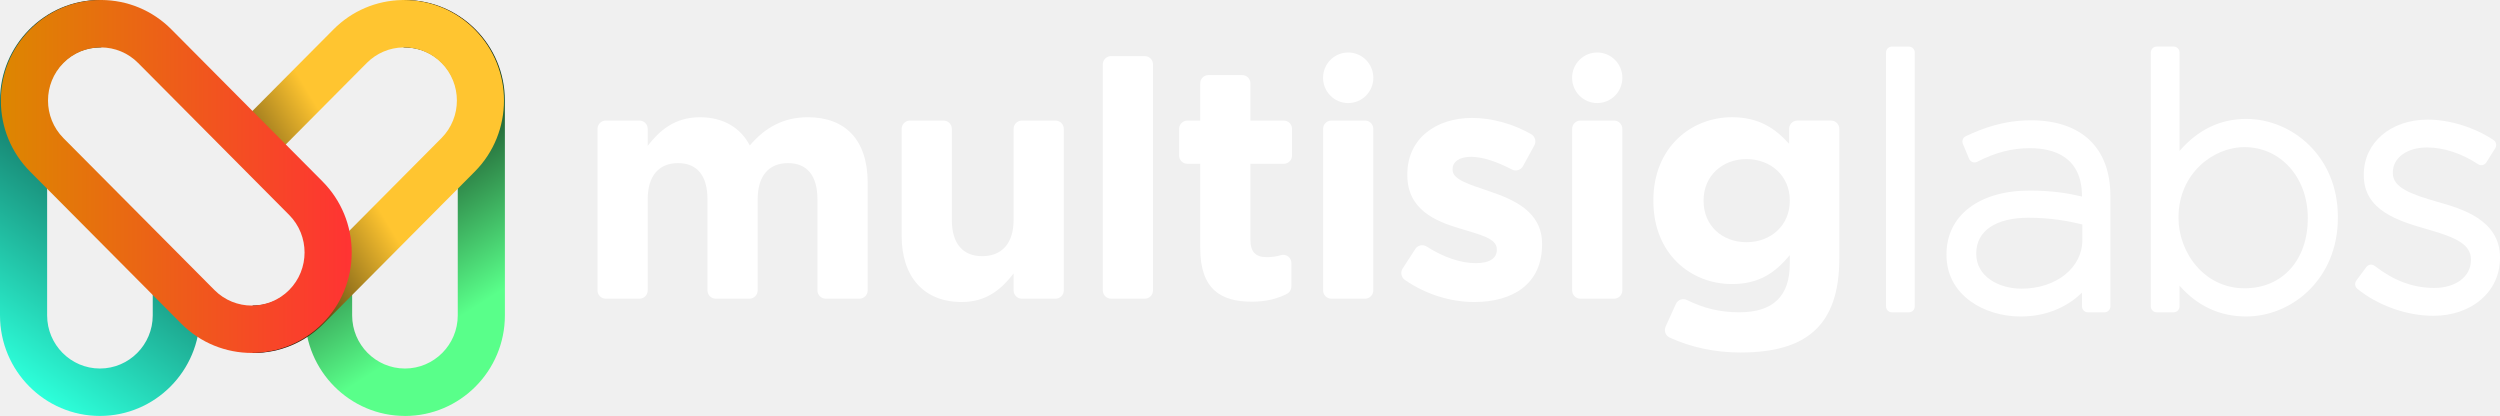
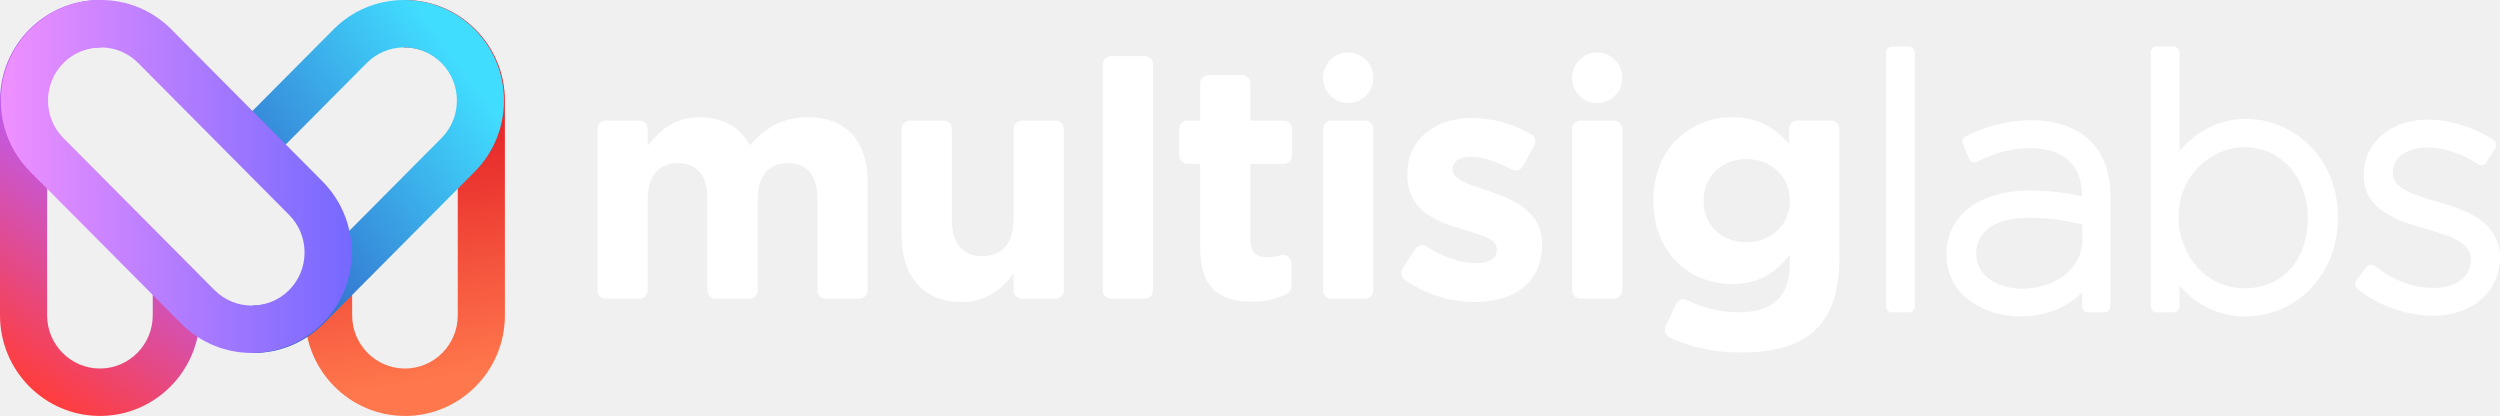
<svg xmlns="http://www.w3.org/2000/svg" width="571" height="95" viewBox="0 0 571 95" fill="none">
-   <g clip-path="url(#clip0_178_351)">
-     <path d="M188.589 68.219C187.548 68.219 186.705 67.37 186.705 66.324V45.526C186.705 40.061 184.292 37.255 179.991 37.255C175.69 37.255 173.052 40.061 173.052 45.526V66.324C173.052 67.37 172.209 68.219 171.169 68.219H163.472C162.432 68.219 161.588 67.37 161.588 66.324V45.526C161.588 40.061 159.175 37.255 154.874 37.255C150.573 37.255 147.936 40.061 147.936 45.526V66.324C147.936 67.37 147.093 68.219 146.052 68.219H138.356C137.315 68.219 136.472 67.37 136.472 66.324V29.434C136.472 28.388 137.315 27.539 138.356 27.539H146.052C147.093 27.539 147.936 28.388 147.936 29.434V33.306C150.578 29.89 154.045 26.777 159.857 26.777C165.136 26.777 169.137 29.128 171.249 33.23C174.797 29.055 179.017 26.777 184.525 26.777C193.051 26.777 198.178 31.939 198.178 41.731V66.324C198.178 67.37 197.335 68.219 196.294 68.219H188.598H188.589Z" fill="white" />
+   <g clip-path="url(#clip0_273_101)">
+     <path d="M188.589 68.219C187.548 68.219 186.705 67.371 186.705 66.324V45.526C186.705 40.061 184.292 37.255 179.991 37.255C175.69 37.255 173.052 40.061 173.052 45.526V66.324C173.052 67.371 172.209 68.219 171.169 68.219H163.472C162.432 68.219 161.588 67.371 161.588 66.324V45.526C161.588 40.061 159.175 37.255 154.874 37.255C150.573 37.255 147.936 40.061 147.936 45.526V66.324C147.936 67.371 147.093 68.219 146.052 68.219H138.356C137.315 68.219 136.472 67.371 136.472 66.324V29.435C136.472 28.388 137.315 27.539 138.356 27.539H146.052C147.093 27.539 147.936 28.388 147.936 29.435V33.306C150.578 29.89 154.045 26.777 159.857 26.777C165.136 26.777 169.137 29.128 171.249 33.23C174.797 29.055 179.017 26.777 184.525 26.777C193.051 26.777 198.178 31.939 198.178 41.731V66.324C198.178 67.371 197.335 68.219 196.294 68.219H188.598H188.589Z" fill="white" />
    <path d="M231.511 66.324V62.452C228.869 65.868 225.474 68.981 219.666 68.981C210.992 68.981 205.937 63.215 205.937 53.878V29.439C205.937 28.392 206.78 27.544 207.821 27.544H215.517C216.558 27.544 217.401 28.392 217.401 29.439V50.237C217.401 55.701 219.966 58.508 224.339 58.508C228.712 58.508 231.506 55.701 231.506 50.237V29.439C231.506 28.392 232.35 27.544 233.39 27.544H241.087C242.127 27.544 242.97 28.392 242.97 29.439V66.328C242.97 67.375 242.127 68.223 241.087 68.223H233.39C232.35 68.223 231.506 67.375 231.506 66.328L231.511 66.324Z" fill="white" />
-     <path d="M251.882 66.324V14.71C251.882 13.664 252.725 12.815 253.766 12.815H261.462C262.503 12.815 263.346 13.664 263.346 14.71V66.324C263.346 67.37 262.503 68.219 261.462 68.219H253.766C252.725 68.219 251.882 67.37 251.882 66.324Z" fill="white" />
-     <path d="M285.901 68.905C278.887 68.905 274.133 66.098 274.133 56.685V37.408H271.19C270.15 37.408 269.307 36.56 269.307 35.513V29.439C269.307 28.392 270.15 27.544 271.19 27.544H274.133V19.042C274.133 17.995 274.976 17.147 276.016 17.147H283.713C284.753 17.147 285.596 17.995 285.596 19.042V27.544H293.217C294.257 27.544 295.1 28.392 295.1 29.439V35.513C295.1 36.56 294.257 37.408 293.217 37.408H285.596V54.79C285.596 57.448 286.727 58.738 289.292 58.738C290.463 58.738 291.562 58.576 292.593 58.273C293.773 57.93 294.948 58.828 294.948 60.065V65.43C294.948 66.152 294.54 66.806 293.898 67.131C291.723 68.232 289.198 68.905 285.897 68.905H285.901Z" fill="white" />
+     <path d="M251.882 66.324V14.71C251.882 13.664 252.725 12.815 253.766 12.815H261.462C262.503 12.815 263.346 13.664 263.346 14.71V66.324C263.346 67.371 262.503 68.219 261.462 68.219H253.766C252.725 68.219 251.882 67.371 251.882 66.324Z" fill="white" />
+     <path d="M285.901 68.905C278.887 68.905 274.133 66.098 274.133 56.685V37.408H271.19C270.15 37.408 269.307 36.56 269.307 35.513V29.439C269.307 28.392 270.15 27.544 271.19 27.544H274.133V19.042C274.133 17.996 274.976 17.147 276.016 17.147H283.713C284.753 17.147 285.596 17.996 285.596 19.042V27.544H293.217C294.257 27.544 295.1 28.392 295.1 29.439V35.513C295.1 36.56 294.257 37.408 293.217 37.408H285.596V54.79C285.596 57.448 286.727 58.738 289.292 58.738C290.463 58.738 291.562 58.576 292.593 58.273C293.773 57.931 294.948 58.828 294.948 60.065V65.43C294.948 66.152 294.54 66.806 293.898 67.131C291.723 68.232 289.198 68.905 285.897 68.905H285.901Z" fill="white" />
    <path d="M302.196 66.324V29.434C302.196 28.388 303.039 27.539 304.079 27.539H311.776C312.816 27.539 313.66 28.388 313.66 29.434V66.324C313.66 67.37 312.816 68.219 311.776 68.219H304.079C303.039 68.219 302.196 67.37 302.196 66.324Z" fill="white" />
-     <path d="M336.744 68.981C331.6 68.981 325.89 67.411 320.872 63.932C320.033 63.35 319.809 62.195 320.365 61.337L323.253 56.87C323.814 55.999 324.971 55.746 325.841 56.301C329.739 58.801 333.717 60.105 337.049 60.105C340.382 60.105 341.875 58.892 341.875 57.069V56.915C341.875 54.411 337.951 53.576 333.502 52.209C327.846 50.539 321.432 47.881 321.432 39.989V39.836C321.432 31.564 328.07 26.935 336.22 26.935C340.754 26.935 345.643 28.297 349.742 30.662C350.63 31.176 350.94 32.318 350.442 33.22L347.845 37.95C347.351 38.852 346.23 39.19 345.32 38.712C341.875 36.898 338.538 35.815 335.991 35.815C333.201 35.815 331.766 37.029 331.766 38.622V38.775C331.766 41.054 335.614 42.114 339.987 43.631C345.643 45.53 352.209 48.26 352.209 55.697V55.85C352.209 64.884 345.495 68.981 336.744 68.981Z" fill="white" />
+     <path d="M336.744 68.981C331.6 68.981 325.89 67.411 320.872 63.932C320.033 63.35 319.809 62.195 320.365 61.337L323.253 56.87C323.814 55.999 324.971 55.746 325.841 56.301C329.739 58.801 333.717 60.105 337.049 60.105C340.382 60.105 341.875 58.892 341.875 57.069V56.915C341.875 54.411 337.951 53.576 333.502 52.209C327.846 50.539 321.432 47.881 321.432 39.989V39.836C321.432 31.564 328.07 26.935 336.22 26.935C340.754 26.935 345.643 28.297 349.742 30.662C350.63 31.176 350.94 32.318 350.442 33.221L347.845 37.95C347.351 38.852 346.23 39.19 345.32 38.712C341.875 36.898 338.538 35.815 335.991 35.815C333.201 35.815 331.766 37.029 331.766 38.622V38.775C331.766 41.054 335.614 42.114 339.987 43.631C345.643 45.53 352.209 48.26 352.209 55.697V55.85C352.209 64.884 345.495 68.981 336.744 68.981Z" fill="white" />
    <path d="M359.075 66.324V29.434C359.075 28.388 359.919 27.539 360.959 27.539H368.656C369.696 27.539 370.539 28.388 370.539 29.434V66.324C370.539 67.37 369.696 68.219 368.656 68.219H360.959C359.919 68.219 359.075 67.37 359.075 66.324Z" fill="white" />
-     <path d="M397.549 80.515C391.687 80.515 386.129 79.306 381.353 77.099C380.411 76.662 379.998 75.538 380.429 74.586L382.766 69.437C383.205 68.462 384.362 68.052 385.313 68.526C388.91 70.312 392.628 71.328 397.248 71.328C405.092 71.328 408.788 67.533 408.788 60.245V58.273C405.393 62.371 401.697 64.875 395.584 64.875C386.156 64.875 377.63 57.967 377.63 45.9V45.747C377.63 33.604 386.304 26.772 395.584 26.772C401.845 26.772 405.541 29.43 408.636 32.846V29.43C408.636 28.383 409.479 27.535 410.519 27.535H418.216C419.256 27.535 420.099 28.383 420.099 29.43V59.032C420.099 74.365 412.556 80.511 397.544 80.511L397.549 80.515ZM408.788 45.751C408.788 40.21 404.487 36.339 398.907 36.339C393.328 36.339 389.099 40.21 389.099 45.751V45.905C389.099 51.523 393.324 55.318 398.907 55.318C404.491 55.318 408.788 51.446 408.788 45.905V45.751Z" fill="white" />
+     <path d="M397.549 80.515C391.687 80.515 386.129 79.306 381.353 77.099C380.411 76.662 379.998 75.538 380.429 74.586L382.766 69.437C383.205 68.463 384.362 68.052 385.313 68.526C388.91 70.313 392.628 71.328 397.248 71.328C405.092 71.328 408.788 67.533 408.788 60.245V58.273C405.393 62.371 401.697 64.875 395.584 64.875C386.156 64.875 377.63 57.967 377.63 45.9V45.747C377.63 33.604 386.304 26.772 395.584 26.772C401.845 26.772 405.541 29.43 408.636 32.846V29.43C408.636 28.383 409.479 27.535 410.519 27.535H418.216C419.256 27.535 420.099 28.383 420.099 29.43V59.032C420.099 74.365 412.556 80.511 397.544 80.511L397.549 80.515ZM408.788 45.752C408.788 40.21 404.487 36.339 398.907 36.339C393.328 36.339 389.099 40.21 389.099 45.752V45.905C389.099 51.523 393.324 55.318 398.907 55.318C404.491 55.318 408.788 51.446 408.788 45.905V45.752Z" fill="white" />
    <path d="M307.928 23.541C311.098 23.541 313.669 20.955 313.669 17.765C313.669 14.575 311.098 11.989 307.928 11.989C304.757 11.989 302.187 14.575 302.187 17.765C302.187 20.955 304.757 23.541 307.928 23.541Z" fill="white" />
    <path d="M364.807 23.541C367.978 23.541 370.548 20.955 370.548 17.765C370.548 14.575 367.978 11.989 364.807 11.989C361.637 11.989 359.067 14.575 359.067 17.765C359.067 20.955 361.637 23.541 364.807 23.541Z" fill="white" />
-     <path d="M435.986 10.64H432.115C431.372 10.64 430.769 11.246 430.769 11.994V69.983C430.769 70.731 431.372 71.337 432.115 71.337H435.986C436.729 71.337 437.331 70.731 437.331 69.983V11.994C437.331 11.246 436.729 10.64 435.986 10.64Z" fill="white" />
-     <path d="M463.851 27.481C457.59 27.481 452.827 29.313 448.992 31.104C448.338 31.411 448.037 32.183 448.32 32.855L449.741 36.271C450.042 36.997 450.899 37.313 451.594 36.952C455.72 34.831 459.541 33.843 463.614 33.843C469.05 33.843 475.531 35.756 475.531 44.88V44.89C472.404 44.141 468.7 43.527 463.533 43.527C452.02 43.527 444.579 49.235 444.579 58.066V58.224C444.579 62.565 446.49 66.233 450.105 68.837C453.15 71.03 457.294 72.289 461.479 72.289C468.215 72.289 472.727 69.536 475.531 66.843V69.979C475.531 70.728 476.132 71.332 476.876 71.332H480.666C481.411 71.332 482.012 70.728 482.012 69.979V44.718C482.012 33.762 475.392 27.476 463.847 27.476L463.851 27.481ZM463.3 49.731C468.395 49.731 472.49 50.503 475.611 51.261V54.812C475.611 61.152 469.637 65.931 461.717 65.931C456.577 65.931 451.378 63.206 451.378 57.989V57.831C451.378 52.759 455.832 49.731 463.295 49.731H463.3Z" fill="white" />
+     <path d="M435.986 10.64H432.115C431.372 10.64 430.77 11.246 430.77 11.994V69.983C430.77 70.731 431.372 71.337 432.115 71.337H435.986C436.729 71.337 437.331 70.731 437.331 69.983V11.994C437.331 11.246 436.729 10.64 435.986 10.64Z" fill="white" />
+     <path d="M463.851 27.481C457.59 27.481 452.827 29.313 448.992 31.104C448.338 31.411 448.037 32.182 448.32 32.855L449.741 36.271C450.042 36.997 450.899 37.313 451.594 36.952C455.72 34.831 459.541 33.843 463.614 33.843C469.05 33.843 475.531 35.756 475.531 44.88V44.889C472.404 44.14 468.7 43.527 463.533 43.527C452.02 43.527 444.579 49.235 444.579 58.066V58.224C444.579 62.565 446.49 66.233 450.105 68.837C453.15 71.03 457.294 72.289 461.479 72.289C468.215 72.289 472.727 69.536 475.531 66.842V69.979C475.531 70.728 476.132 71.332 476.876 71.332H480.666C481.411 71.332 482.012 70.728 482.012 69.979V44.718C482.012 33.762 475.392 27.476 463.847 27.476L463.851 27.481ZM463.3 49.731C468.395 49.731 472.49 50.503 475.611 51.261V54.812C475.611 61.152 469.637 65.931 461.717 65.931C456.577 65.931 451.378 63.205 451.378 57.989V57.831C451.378 52.759 455.832 49.731 463.295 49.731H463.3Z" fill="white" />
    <path d="M513.044 27.16C507.115 27.16 502.006 29.619 497.808 34.479V11.989C497.808 11.24 497.207 10.636 496.462 10.636H492.592C491.847 10.636 491.246 11.24 491.246 11.989V69.979C491.246 70.728 491.847 71.332 492.592 71.332H496.462C497.207 71.332 497.808 70.728 497.808 69.979V65.254C501.916 69.924 507.025 72.284 513.044 72.284C523.333 72.284 533.971 63.846 533.971 49.722V49.564C533.971 35.54 523.333 27.16 513.044 27.16ZM527.096 49.722V49.88C527.096 59.429 521.292 65.845 512.649 65.845C503.338 65.845 497.57 57.52 497.57 49.804V49.646C497.57 39.736 505.397 33.604 512.649 33.604C520.884 33.604 527.096 40.535 527.096 49.727V49.722Z" fill="white" />
-     <path d="M556.764 46.121C550.768 44.384 546.525 42.9 546.525 39.556V39.398C546.525 36.032 549.736 33.681 554.338 33.681C558.137 33.681 562.272 35.039 565.995 37.507C566.623 37.922 567.47 37.742 567.869 37.101L569.924 33.843C570.314 33.221 570.143 32.399 569.533 31.993C565.232 29.11 559.473 27.318 554.495 27.318C546.027 27.318 539.887 32.598 539.887 39.872V40.03C539.887 48.152 547.902 50.485 554.342 52.353L554.683 52.452C560.958 54.23 564.362 55.841 564.362 59.253V59.41C564.362 63.151 560.922 65.764 555.997 65.764C551.073 65.764 546.7 64.067 542.367 60.724C541.771 60.263 540.919 60.385 540.47 60.99L538.178 64.09C537.748 64.672 537.851 65.489 538.407 65.949C543.058 69.762 549.709 72.131 555.76 72.131C564.591 72.131 571 66.585 571 58.941V58.783C571 50.142 562.084 47.624 556.76 46.121H556.764Z" fill="white" />
-     <path d="M22.825 95C10.239 95 0 84.698 0 72.036V22.964C0 10.302 10.239 0 22.825 0C22.914 0 23.009 0 23.103 0C23.215 0 23.331 0 23.448 0.005L23.148 10.83C23.103 10.83 23.062 10.83 23.022 10.83H22.825C16.173 10.83 10.764 16.272 10.764 22.959V72.036C10.764 78.728 16.173 84.17 22.825 84.17C29.476 84.17 34.885 78.728 34.885 72.036V65.128H45.649V72.036C45.649 84.698 35.41 95 22.825 95Z" fill="url(#paint0_linear_178_351)" />
-     <path d="M92.491 95C79.906 95 69.667 84.698 69.667 72.036V65.132H80.431V72.036C80.431 78.728 85.84 84.17 92.491 84.17C99.143 84.17 104.552 78.728 104.552 72.036V22.964C104.552 16.272 99.143 10.83 92.491 10.83H92.294C92.254 10.83 92.209 10.83 92.168 10.83L91.868 0.009C91.984 0.009 92.101 0.009 92.213 0.005C92.307 0.005 92.402 0.005 92.491 0.005C105.076 0.005 115.316 10.306 115.316 22.968V72.045C115.316 84.707 105.076 95.009 92.491 95.009V95Z" fill="url(#paint1_linear_178_351)" />
-     <path d="M57.822 80.623C57.75 80.623 57.683 80.623 57.611 80.623L57.709 69.794C60.966 69.816 64.029 68.562 66.339 66.242L100.829 31.542C105.529 26.808 105.529 19.11 100.829 14.381C98.551 12.089 95.523 10.83 92.299 10.83C92.258 10.83 92.213 10.83 92.173 10.83H92.106C88.962 10.88 86.001 12.143 83.772 14.381L61.468 36.821L53.857 29.164L76.161 6.724C80.364 2.491 85.957 0.108 91.904 0.005C92.038 0.005 92.164 0.005 92.294 0.005C98.394 0.005 104.126 2.392 108.436 6.728C117.334 15.681 117.334 30.247 108.436 39.199L73.945 73.9C69.626 78.241 63.912 80.623 57.822 80.623Z" fill="url(#paint2_linear_178_351)" />
-     <path d="M57.512 80.614C51.668 80.614 45.824 78.376 41.375 73.9L6.88 39.199C2.57 34.863 0.197 29.096 0.197 22.964C0.197 16.831 2.57 11.065 6.88 6.728C11.19 2.392 16.922 0 23.017 0C29.113 0 34.845 2.387 39.155 6.724L73.645 41.424C77.955 45.761 80.328 51.527 80.328 57.66C80.328 63.792 77.955 69.559 73.645 73.895C69.196 78.372 63.352 80.61 57.508 80.61L57.512 80.614ZM23.017 10.83C19.797 10.83 16.77 12.093 14.491 14.386C9.791 19.115 9.791 26.813 14.491 31.546L48.982 66.247C53.682 70.976 61.334 70.976 66.038 66.247C70.739 61.518 70.739 53.82 66.038 49.086L31.548 14.386C29.27 12.093 26.242 10.83 23.022 10.83H23.017Z" fill="url(#paint3_linear_178_351)" />
+     <path d="M556.764 46.121C550.768 44.384 546.525 42.9 546.525 39.556V39.398C546.525 36.032 549.736 33.681 554.338 33.681C558.137 33.681 562.272 35.039 565.995 37.507C566.623 37.922 567.47 37.742 567.869 37.101L569.924 33.843C570.314 33.22 570.143 32.399 569.533 31.993C565.232 29.11 559.473 27.318 554.495 27.318C546.027 27.318 539.887 32.598 539.887 39.872V40.03C539.887 48.152 547.902 50.485 554.342 52.353L554.683 52.452C560.958 54.23 564.362 55.841 564.362 59.252V59.41C564.362 63.151 560.922 65.764 555.997 65.764C551.073 65.764 546.7 64.067 542.367 60.724C541.771 60.263 540.919 60.385 540.47 60.99L538.178 64.09C537.748 64.672 537.851 65.489 538.407 65.949C543.058 69.762 549.709 72.131 555.76 72.131C564.591 72.131 571 66.585 571 58.941V58.783C571 50.142 562.084 47.624 556.76 46.121H556.764Z" fill="white" />
+     <path d="M22.825 95C10.239 95 0 84.698 0 72.036V22.964C0 10.302 10.239 0 22.825 0C22.914 0 23.009 0 23.103 0C23.215 0 23.331 0 23.448 0.005L23.148 10.83C23.103 10.83 23.062 10.83 23.022 10.83H22.825C16.173 10.83 10.764 16.272 10.764 22.959V72.036C10.764 78.728 16.173 84.17 22.825 84.17C29.476 84.17 34.885 78.728 34.885 72.036V65.128H45.649V72.036C45.649 84.698 35.41 95 22.825 95Z" fill="url(#paint0_linear_273_101)" />
+     <path d="M92.491 95C79.906 95 69.667 84.698 69.667 72.036V65.132H80.431V72.036C80.431 78.728 85.84 84.17 92.491 84.17C99.143 84.17 104.552 78.728 104.552 72.036V22.964C104.552 16.272 99.143 10.83 92.491 10.83H92.294C92.254 10.83 92.209 10.83 92.168 10.83L91.868 0.009C91.984 0.009 92.101 0.009 92.213 0.005C92.307 0.005 92.402 0.005 92.491 0.005C105.076 0.005 115.316 10.306 115.316 22.968V72.045C115.316 84.707 105.076 95.009 92.491 95.009V95Z" fill="url(#paint1_linear_273_101)" />
+     <path d="M57.822 80.623C57.75 80.623 57.683 80.623 57.611 80.623L57.709 69.794C60.966 69.816 64.029 68.562 66.339 66.242L100.829 31.542C105.529 26.808 105.529 19.11 100.829 14.381C98.551 12.089 95.523 10.83 92.299 10.83C92.258 10.83 92.213 10.83 92.173 10.83H92.106C88.962 10.88 86.001 12.143 83.772 14.381L61.468 36.821L53.857 29.164L76.161 6.724C80.364 2.491 85.957 0.108 91.904 0.005C92.038 0.005 92.164 0.005 92.294 0.005C98.394 0.005 104.126 2.392 108.436 6.728C117.334 15.681 117.334 30.247 108.436 39.199L73.945 73.9C69.626 78.241 63.912 80.623 57.822 80.623Z" fill="url(#paint2_linear_273_101)" />
+     <path d="M57.512 80.614C51.668 80.614 45.824 78.376 41.375 73.9L6.88 39.199C2.57 34.863 0.197 29.096 0.197 22.964C0.197 16.831 2.57 11.065 6.88 6.728C11.19 2.392 16.922 0 23.017 0C29.113 0 34.845 2.387 39.155 6.724L73.645 41.424C77.955 45.761 80.328 51.527 80.328 57.66C80.328 63.792 77.955 69.559 73.645 73.895C69.196 78.372 63.352 80.61 57.508 80.61L57.512 80.614ZM23.017 10.83C19.797 10.83 16.77 12.093 14.491 14.386C9.791 19.115 9.791 26.813 14.491 31.546L48.982 66.247C53.682 70.976 61.334 70.976 66.038 66.247C70.739 61.518 70.739 53.82 66.038 49.086L31.548 14.386C29.27 12.093 26.242 10.83 23.022 10.83H23.017Z" fill="url(#paint3_linear_273_101)" />
  </g>
  <defs>
-     <linearGradient id="paint0_linear_178_351" x1="-1.803" y1="82.248" x2="53.764" y2="4.787" gradientUnits="userSpaceOnUse">
-       <stop stop-color="#2DFFDA" />
-       <stop offset="1" />
+     <linearGradient id="paint0_linear_273_101" x1="-1.803" y1="82.248" x2="53.764" y2="4.787" gradientUnits="userSpaceOnUse">
+       <stop stop-color="#FF3D3D" />
+       <stop offset="0.568" stop-color="#B85EFF" />
    </linearGradient>
-     <linearGradient id="paint1_linear_178_351" x1="107.332" y1="70.967" x2="77.008" y2="23.6" gradientUnits="userSpaceOnUse">
-       <stop stop-color="#59FF8A" />
-       <stop offset="1" />
+     <linearGradient id="paint1_linear_273_101" x1="110" y1="85" x2="99.665" y2="24.057" gradientUnits="userSpaceOnUse">
+       <stop stop-color="#FF774C" />
+       <stop offset="0.828" stop-color="#E82C2C" />
    </linearGradient>
-     <linearGradient id="paint2_linear_178_351" x1="80.22" y1="37.146" x2="47.187" y2="57.134" gradientUnits="userSpaceOnUse">
-       <stop stop-color="#FFC530" />
-       <stop offset="1" />
+     <linearGradient id="paint2_linear_273_101" x1="105" y1="14" x2="47.063" y2="56.999" gradientUnits="userSpaceOnUse">
+       <stop stop-color="#41DDFF" />
+       <stop offset="1" stop-color="#315AC3" />
    </linearGradient>
-     <linearGradient id="paint3_linear_178_351" x1="0.197" y1="40.309" x2="80.332" y2="40.309" gradientUnits="userSpaceOnUse">
-       <stop stop-color="#DD8700" />
-       <stop offset="1" stop-color="#FF3333" />
+     <linearGradient id="paint3_linear_273_101" x1="0.197" y1="40.309" x2="80.332" y2="40.309" gradientUnits="userSpaceOnUse">
+       <stop stop-color="#F090FF" />
+       <stop offset="1" stop-color="#7569FF" />
    </linearGradient>
-     <clipPath id="clip0_178_351">
+     <clipPath id="clip0_273_101">
      <rect width="571" height="95" fill="white" />
    </clipPath>
  </defs>
</svg>
